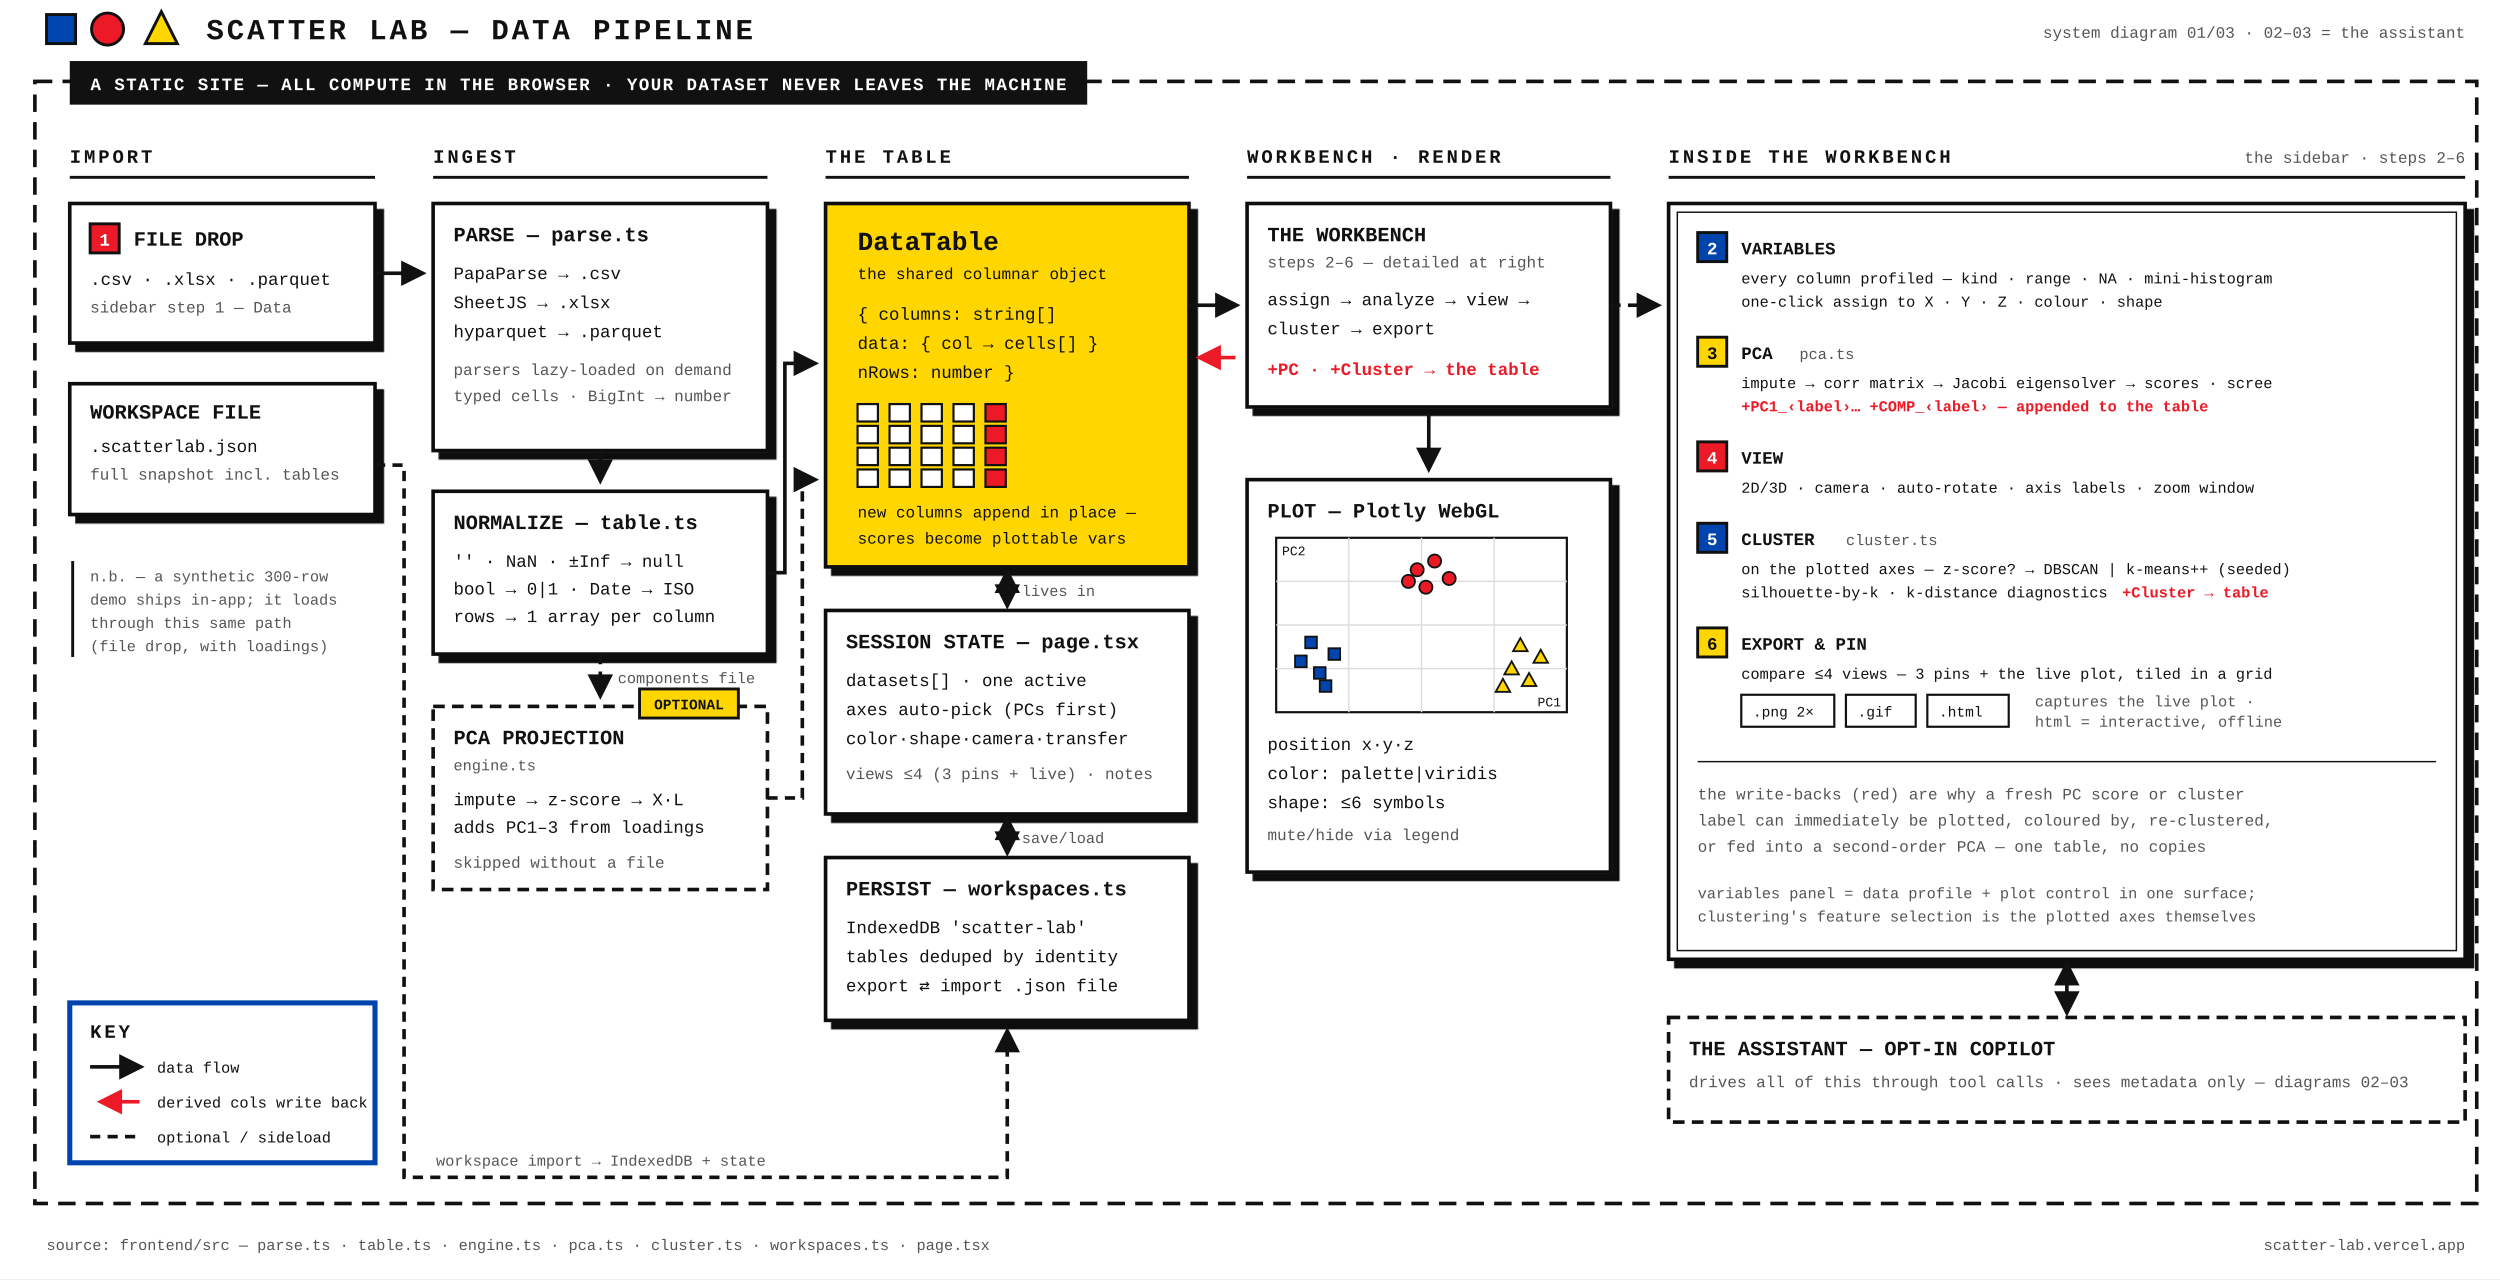
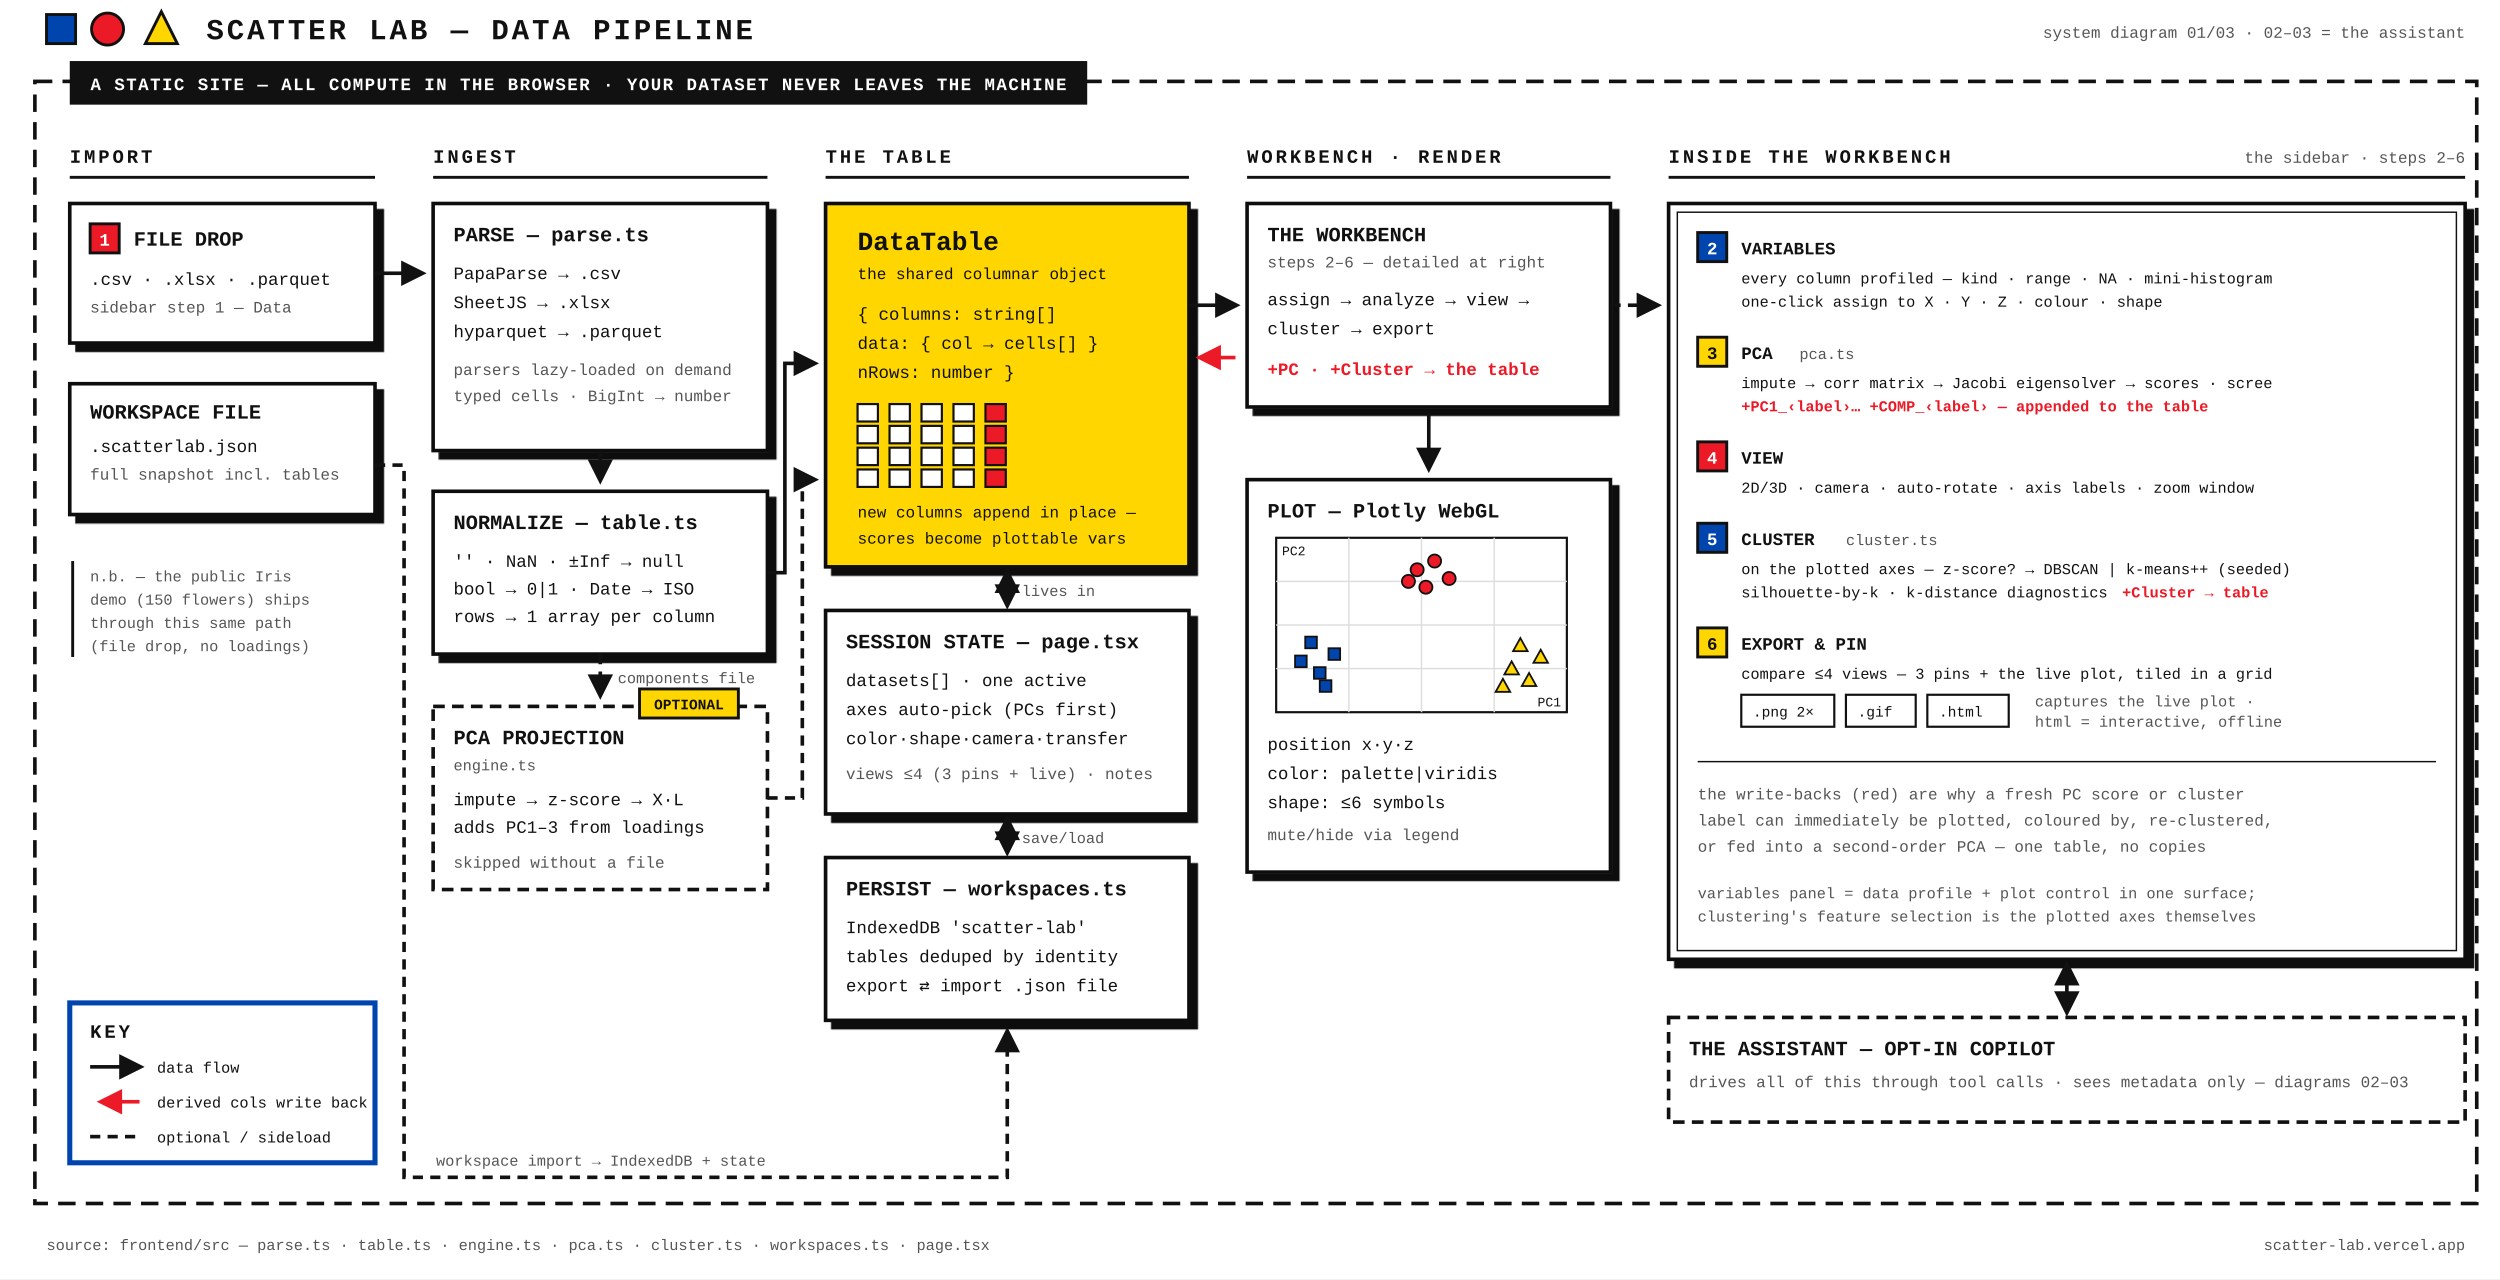
<svg xmlns="http://www.w3.org/2000/svg" viewBox="0 0 1720 880" font-family="'Courier Prime','Courier New',monospace">
  <defs>
    <filter id="hs" x="-5%" y="-5%" width="115%" height="115%">
      <feDropShadow dx="5" dy="5" stdDeviation="0" flood-color="#111111" flood-opacity="1" />
    </filter>
    <marker id="aB" viewBox="0 0 10 10" refX="8" refY="5" markerWidth="7" markerHeight="7" orient="auto-start-reverse">
      <path d="M0,0 L10,5 L0,10 Z" fill="#111111" />
    </marker>
    <marker id="aR" viewBox="0 0 10 10" refX="8" refY="5" markerWidth="7" markerHeight="7" orient="auto-start-reverse">
      <path d="M0,0 L10,5 L0,10 Z" fill="#EB1A26" />
    </marker>
  </defs>
  <style>
    text { fill:#111111; }
    .wt { fill:#ffffff; }
    .lane { font-size:13px; font-weight:700; letter-spacing:2px; }
    .bt   { font-size:14px; font-weight:700; }
    .bt12 { font-size:12px; font-weight:700; }
    .bt18 { font-size:18px; font-weight:700; }
    .b12  { font-size:12px; }
    .c10  { font-size:10.5px; }
    .n11  { font-size:11px; fill:#555555; }
    .n10  { font-size:10.5px; fill:#555555; }
    .red12{ font-size:12px; font-weight:700; fill:#EB1A26; }
    .red10{ font-size:10.5px; font-weight:700; fill:#EB1A26; }
    .box  { fill:#ffffff; stroke:#111111; stroke-width:2.5; }
    .flow { stroke:#111111; stroke-width:2.5; fill:none; }
    .dash { stroke-dasharray:7 5; }
  </style>
  <rect x="0" y="0" width="1720" height="880" fill="#ffffff" />
  <rect x="32" y="10" width="20" height="20" fill="#0045AD" stroke="#111111" stroke-width="2" />
  <circle cx="74" cy="20" r="11" fill="#EB1A26" stroke="#111111" stroke-width="2" />
  <path d="M100,30 L111,8 L122,30 Z" fill="#FFD600" stroke="#111111" stroke-width="2" />
  <text x="142" y="27" font-size="20" font-weight="700" letter-spacing="2">SCATTER LAB — DATA PIPELINE</text>
  <text x="1696" y="26" text-anchor="end" class="n11">system diagram 01/03 · 02–03 = the assistant</text>
  <rect x="24" y="56" width="1680" height="772" fill="none" stroke="#111111" stroke-width="2.5" stroke-dasharray="12 7" />
  <rect x="48" y="42" width="700" height="30" fill="#111111" />
  <text x="398" y="62" text-anchor="middle" class="wt" font-size="12" font-weight="700" letter-spacing="1">A STATIC SITE — ALL COMPUTE IN THE BROWSER · YOUR DATASET NEVER LEAVES THE MACHINE</text>
  <text x="48" y="112" class="lane">IMPORT</text>
  <text x="298" y="112" class="lane">INGEST</text>
  <text x="568" y="112" class="lane">THE TABLE</text>
  <text x="858" y="112" class="lane">WORKBENCH · RENDER</text>
  <text x="1148" y="112" class="lane">INSIDE THE WORKBENCH</text>
  <text x="1696" y="112" text-anchor="end" class="n11">the sidebar · steps 2–6</text>
  <line x1="48" y1="122" x2="258" y2="122" stroke="#111111" stroke-width="2" />
  <line x1="298" y1="122" x2="528" y2="122" stroke="#111111" stroke-width="2" />
  <line x1="568" y1="122" x2="818" y2="122" stroke="#111111" stroke-width="2" />
  <line x1="858" y1="122" x2="1108" y2="122" stroke="#111111" stroke-width="2" />
  <line x1="1148" y1="122" x2="1696" y2="122" stroke="#111111" stroke-width="2" />
  <g id="node-filedrop">
    <rect x="48" y="140" width="210" height="96" class="box" filter="url(#hs)" />
    <rect x="62" y="154" width="20" height="20" fill="#EB1A26" stroke="#111111" stroke-width="2" />
    <text x="72" y="169" text-anchor="middle" class="wt" font-size="12" font-weight="700">1</text>
    <text x="92" y="169" class="bt">FILE DROP</text>
    <text x="62" y="196" class="b12">.csv · .xlsx · .parquet</text>
    <text x="62" y="215" class="n11">sidebar step 1 — Data</text>
  </g>
  <g id="node-workspacefile">
    <rect x="48" y="264" width="210" height="90" class="box" filter="url(#hs)" />
    <text x="62" y="288" class="bt">WORKSPACE FILE</text>
    <text x="62" y="311" class="b12">.scatterlab.json</text>
    <text x="62" y="330" class="n11">full snapshot incl. tables</text>
  </g>
  <g id="note-demo">
    <line x1="50" y1="386" x2="50" y2="452" stroke="#111111" stroke-width="2" />
-     <text x="62" y="400" class="n10">n.b. — a synthetic 300-row</text>
-     <text x="62" y="416" class="n10">demo ships in-app; it loads</text>
+     <text x="62" y="400" class="n10">n.b. — the public Iris</text>
+     <text x="62" y="416" class="n10">demo (150 flowers) ships</text>
    <text x="62" y="432" class="n10">through this same path</text>
-     <text x="62" y="448" class="n10">(file drop, with loadings)</text>
+     <text x="62" y="448" class="n10">(file drop, no loadings)</text>
  </g>
  <g id="node-parse">
    <rect x="298" y="140" width="230" height="170" class="box" filter="url(#hs)" />
    <text x="312" y="166" class="bt">PARSE — parse.ts</text>
    <text x="312" y="192" class="b12">PapaParse → .csv</text>
    <text x="312" y="212" class="b12">SheetJS   → .xlsx</text>
    <text x="312" y="232" class="b12">hyparquet → .parquet</text>
    <text x="312" y="258" class="n11">parsers lazy-loaded on demand</text>
    <text x="312" y="276" class="n11">typed cells · BigInt → number</text>
  </g>
  <g id="node-normalize">
    <rect x="298" y="338" width="230" height="112" class="box" filter="url(#hs)" />
    <text x="312" y="364" class="bt">NORMALIZE — table.ts</text>
    <text x="312" y="390" class="b12">'' · NaN · ±Inf → null</text>
    <text x="312" y="409" class="b12">bool → 0|1 · Date → ISO</text>
    <text x="312" y="428" class="b12">rows → 1 array per column</text>
  </g>
  <g id="node-projection">
    <rect x="298" y="486" width="230" height="126" fill="#ffffff" stroke="#111111" stroke-width="2.5" stroke-dasharray="8 5" />
    <rect x="440" y="474" width="68" height="20" fill="#FFD600" stroke="#111111" stroke-width="2" />
    <text x="474" y="488" text-anchor="middle" font-size="10" font-weight="700">OPTIONAL</text>
    <text x="312" y="512" class="bt">PCA PROJECTION</text>
    <text x="312" y="530" class="n10">engine.ts</text>
    <text x="312" y="554" class="b12">impute → z-score → X·L</text>
    <text x="312" y="573" class="b12">adds PC1–3 from loadings</text>
    <text x="312" y="597" class="n11">skipped without a file</text>
  </g>
  <g id="node-hub">
    <rect x="568" y="140" width="250" height="250" fill="#FFD600" stroke="#111111" stroke-width="2.5" filter="url(#hs)" />
    <text x="590" y="172" class="bt18">DataTable</text>
    <text x="590" y="192" font-size="11">the shared columnar object</text>
    <text x="590" y="220" class="b12">{ columns: string[]</text>
    <text x="590" y="240" class="b12">  data: { col → cells[] }</text>
    <text x="590" y="260" class="b12">  nRows: number }</text>
    <g stroke="#111111" stroke-width="1.5">
      <rect x="590" y="278" width="14" height="12" fill="#ffffff" />
      <rect x="590" y="293" width="14" height="12" fill="#ffffff" />
      <rect x="590" y="308" width="14" height="12" fill="#ffffff" />
      <rect x="590" y="323" width="14" height="12" fill="#ffffff" />
      <rect x="612" y="278" width="14" height="12" fill="#ffffff" />
      <rect x="612" y="293" width="14" height="12" fill="#ffffff" />
      <rect x="612" y="308" width="14" height="12" fill="#ffffff" />
      <rect x="612" y="323" width="14" height="12" fill="#ffffff" />
      <rect x="634" y="278" width="14" height="12" fill="#ffffff" />
      <rect x="634" y="293" width="14" height="12" fill="#ffffff" />
      <rect x="634" y="308" width="14" height="12" fill="#ffffff" />
      <rect x="634" y="323" width="14" height="12" fill="#ffffff" />
      <rect x="656" y="278" width="14" height="12" fill="#ffffff" />
      <rect x="656" y="293" width="14" height="12" fill="#ffffff" />
      <rect x="656" y="308" width="14" height="12" fill="#ffffff" />
      <rect x="656" y="323" width="14" height="12" fill="#ffffff" />
      <rect x="678" y="278" width="14" height="12" fill="#EB1A26" />
      <rect x="678" y="293" width="14" height="12" fill="#EB1A26" />
      <rect x="678" y="308" width="14" height="12" fill="#EB1A26" />
      <rect x="678" y="323" width="14" height="12" fill="#EB1A26" />
    </g>
    <text x="590" y="356" font-size="11">new columns append in place —</text>
    <text x="590" y="374" font-size="11">scores become plottable vars</text>
  </g>
  <g id="node-state">
    <rect x="568" y="420" width="250" height="140" class="box" filter="url(#hs)" />
    <text x="582" y="446" class="bt">SESSION STATE — page.tsx</text>
    <text x="582" y="472" class="b12">datasets[] · one active</text>
    <text x="582" y="492" class="b12">axes auto-pick (PCs first)</text>
    <text x="582" y="512" class="b12">color·shape·camera·transfer</text>
    <text x="582" y="536" class="n11">views ≤4 (3 pins + live) · notes</text>
  </g>
  <g id="node-persist">
    <rect x="568" y="590" width="250" height="112" class="box" filter="url(#hs)" />
    <text x="582" y="616" class="bt">PERSIST — workspaces.ts</text>
    <text x="582" y="642" class="b12">IndexedDB 'scatter-lab'</text>
    <text x="582" y="662" class="b12">tables deduped by identity</text>
    <text x="582" y="682" class="b12">export ⇄ import .json file</text>
  </g>
  <g id="node-workbench">
    <rect x="858" y="140" width="250" height="140" class="box" filter="url(#hs)" />
    <text x="872" y="166" class="bt">THE WORKBENCH</text>
    <text x="872" y="184" class="n11">steps 2–6 — detailed at right</text>
    <text x="872" y="210" class="b12">assign → analyze → view →</text>
    <text x="872" y="230" class="b12">cluster → export</text>
    <text x="872" y="258" class="red12">+PC · +Cluster → the table</text>
  </g>
  <g id="node-plot">
    <rect x="858" y="330" width="250" height="270" class="box" filter="url(#hs)" />
    <text x="872" y="356" class="bt">PLOT — Plotly WebGL</text>
    <rect x="878" y="370" width="200" height="120" fill="#ffffff" stroke="#111111" stroke-width="1.5" />
    <g stroke="#dddddd" stroke-width="1">
      <line x1="928" y1="370" x2="928" y2="490" />
      <line x1="978" y1="370" x2="978" y2="490" />
      <line x1="1028" y1="370" x2="1028" y2="490" />
      <line x1="878" y1="400" x2="1078" y2="400" />
      <line x1="878" y1="430" x2="1078" y2="430" />
      <line x1="878" y1="460" x2="1078" y2="460" />
    </g>
    <g fill="#0045AD" stroke="#111111" stroke-width="1.25">
      <rect x="891" y="451" width="8" height="8" />
      <rect x="904" y="459" width="8" height="8" />
      <rect x="898" y="438" width="8" height="8" />
      <rect x="914" y="446" width="8" height="8" />
      <rect x="908" y="468" width="8" height="8" />
    </g>
    <g fill="#EB1A26" stroke="#111111" stroke-width="1.25">
      <circle cx="975" cy="392" r="4.5" />
      <circle cx="987" cy="386" r="4.5" />
      <circle cx="981" cy="404" r="4.5" />
      <circle cx="997" cy="398" r="4.5" />
      <circle cx="969" cy="400" r="4.5" />
    </g>
    <g fill="#FFD600" stroke="#111111" stroke-width="1.25">
      <path d="M1035,464 L1040,455 L1045,464 Z" />
      <path d="M1047,472 L1052,463 L1057,472 Z" />
      <path d="M1041,448 L1046,439 L1051,448 Z" />
      <path d="M1055,456 L1060,447 L1065,456 Z" />
      <path d="M1029,476 L1034,467 L1039,476 Z" />
    </g>
    <text x="1074" y="486" text-anchor="end" font-size="9" fill="#555555">PC1</text>
    <text x="882" y="382" font-size="9" fill="#555555">PC2</text>
    <text x="872" y="516" class="b12">position x·y·z</text>
    <text x="872" y="536" class="b12">color: palette|viridis</text>
    <text x="872" y="556" class="b12">shape: ≤6 symbols</text>
    <text x="872" y="578" class="n11">mute/hide via legend</text>
  </g>
  <g id="node-key">
    <rect x="48" y="690" width="210" height="110" fill="#ffffff" stroke="#0045AD" stroke-width="3.5" />
    <text x="62" y="714" font-size="13" font-weight="700" letter-spacing="2">KEY</text>
    <line x1="62" y1="734" x2="96" y2="734" class="flow" marker-end="url(#aB)" />
    <text x="108" y="738" font-size="10.5">data flow</text>
    <line x1="96" y1="758" x2="70" y2="758" stroke="#EB1A26" stroke-width="2.5" marker-end="url(#aR)" />
    <text x="108" y="762" font-size="10.5">derived cols write back</text>
    <line x1="62" y1="782" x2="96" y2="782" class="flow dash" />
    <text x="108" y="786" font-size="10.5">optional / sideload</text>
  </g>
  <g id="node-detail">
    <rect x="1148" y="140" width="548" height="520" class="box" filter="url(#hs)" />
    <rect x="1154" y="146" width="536" height="508" fill="none" stroke="#111111" stroke-width="1" />
    <rect x="1168" y="160" width="20" height="20" fill="#0045AD" stroke="#111111" stroke-width="2" />
    <text x="1178" y="175" text-anchor="middle" class="wt" font-size="12" font-weight="700">2</text>
    <text x="1198" y="175" class="bt12">VARIABLES</text>
    <text x="1198" y="195" class="c10">every column profiled — kind · range · NA · mini-histogram</text>
    <text x="1198" y="211" class="c10">one-click assign to X · Y · Z · colour · shape</text>
    <rect x="1168" y="232" width="20" height="20" fill="#FFD600" stroke="#111111" stroke-width="2" />
    <text x="1178" y="247" text-anchor="middle" font-size="12" font-weight="700">3</text>
    <text x="1198" y="247" class="bt12">PCA</text>
    <text x="1238" y="247" class="n10">pca.ts</text>
    <text x="1198" y="267" class="c10">impute → corr matrix → Jacobi eigensolver → scores · scree</text>
    <text x="1198" y="283" class="red10">+PC1_‹label›… +COMP_‹label› — appended to the table</text>
    <rect x="1168" y="304" width="20" height="20" fill="#EB1A26" stroke="#111111" stroke-width="2" />
    <text x="1178" y="319" text-anchor="middle" class="wt" font-size="12" font-weight="700">4</text>
    <text x="1198" y="319" class="bt12">VIEW</text>
    <text x="1198" y="339" class="c10">2D/3D · camera · auto-rotate · axis labels · zoom window</text>
    <rect x="1168" y="360" width="20" height="20" fill="#0045AD" stroke="#111111" stroke-width="2" />
    <text x="1178" y="375" text-anchor="middle" class="wt" font-size="12" font-weight="700">5</text>
    <text x="1198" y="375" class="bt12">CLUSTER</text>
    <text x="1270" y="375" class="n10">cluster.ts</text>
    <text x="1198" y="395" class="c10">on the plotted axes — z-score? → DBSCAN | k-means++ (seeded)</text>
    <text x="1198" y="411" class="c10">silhouette-by-k · k-distance diagnostics</text>
    <text x="1460" y="411" class="red10">+Cluster → table</text>
    <rect x="1168" y="432" width="20" height="20" fill="#FFD600" stroke="#111111" stroke-width="2" />
    <text x="1178" y="447" text-anchor="middle" font-size="12" font-weight="700">6</text>
    <text x="1198" y="447" class="bt12">EXPORT &amp; PIN</text>
    <text x="1198" y="467" class="c10">compare ≤4 views — 3 pins + the live plot, tiled in a grid</text>
    <rect x="1198" y="478" width="64" height="22" fill="#ffffff" stroke="#111111" stroke-width="1.5" />
    <text x="1206" y="493" font-size="10">.png 2×</text>
    <rect x="1270" y="478" width="48" height="22" fill="#ffffff" stroke="#111111" stroke-width="1.5" />
    <text x="1278" y="493" font-size="10">.gif</text>
    <rect x="1326" y="478" width="56" height="22" fill="#ffffff" stroke="#111111" stroke-width="1.5" />
    <text x="1334" y="493" font-size="10">.html</text>
    <text x="1400" y="486" class="n10">captures the live plot ·</text>
    <text x="1400" y="500" class="n10">html = interactive, offline</text>
    <line x1="1168" y1="524" x2="1676" y2="524" stroke="#111111" stroke-width="1" />
    <text x="1168" y="550" class="n11">the write-backs (red) are why a fresh PC score or cluster</text>
    <text x="1168" y="568" class="n11">label can immediately be plotted, coloured by, re-clustered,</text>
    <text x="1168" y="586" class="n11">or fed into a second-order PCA — one table, no copies</text>
    <text x="1168" y="618" class="n10">variables panel = data profile + plot control in one surface;</text>
    <text x="1168" y="634" class="n10">clustering's feature selection is the plotted axes themselves</text>
  </g>
  <g id="node-assistant">
    <rect x="1148" y="700" width="548" height="72" fill="#ffffff" stroke="#111111" stroke-width="2.5" stroke-dasharray="8 5" />
    <text x="1162" y="726" class="bt">THE ASSISTANT — OPT-IN COPILOT</text>
    <text x="1162" y="748" class="n11">drives all of this through tool calls · sees metadata only — diagrams 02–03</text>
  </g>
  <line x1="1422" y1="664" x2="1422" y2="696" class="flow dash" marker-start="url(#aB)" marker-end="url(#aB)" />
  <path d="M258,188 H290" class="flow" marker-end="url(#aB)" />
  <path d="M258,320 H278 V810 H693 V710" class="flow dash" marker-end="url(#aB)" />
  <text x="300" y="802" class="n10">workspace import → IndexedDB + state</text>
  <path d="M413,310 V330" class="flow" marker-end="url(#aB)" />
  <path d="M528,394 H540 V250 H560" class="flow" marker-end="url(#aB)" />
  <path d="M413,450 V478" class="flow dash" marker-end="url(#aB)" />
  <text x="425" y="470" class="n10">components file</text>
  <path d="M528,549 H552 V330 H560" class="flow dash" marker-end="url(#aB)" />
  <line x1="693" y1="394" x2="693" y2="416" class="flow" marker-start="url(#aB)" marker-end="url(#aB)" />
  <text x="703" y="410" class="n10">lives in</text>
  <line x1="693" y1="564" x2="693" y2="586" class="flow" marker-start="url(#aB)" marker-end="url(#aB)" />
  <text x="703" y="580" class="n10">save/load</text>
  <path d="M818,210 H850" class="flow" marker-end="url(#aB)" />
  <path d="M850,246 H826" stroke="#EB1A26" stroke-width="2.5" fill="none" marker-end="url(#aR)" />
  <path d="M983,284 V322" class="flow" marker-end="url(#aB)" />
  <path d="M1108,210 H1140" class="flow dash" marker-end="url(#aB)" />
  <text x="32" y="860" class="n10">source: frontend/src — parse.ts · table.ts · engine.ts · pca.ts · cluster.ts · workspaces.ts · page.tsx</text>
  <text x="1696" y="860" text-anchor="end" class="n10">scatter-lab.vercel.app</text>
</svg>
